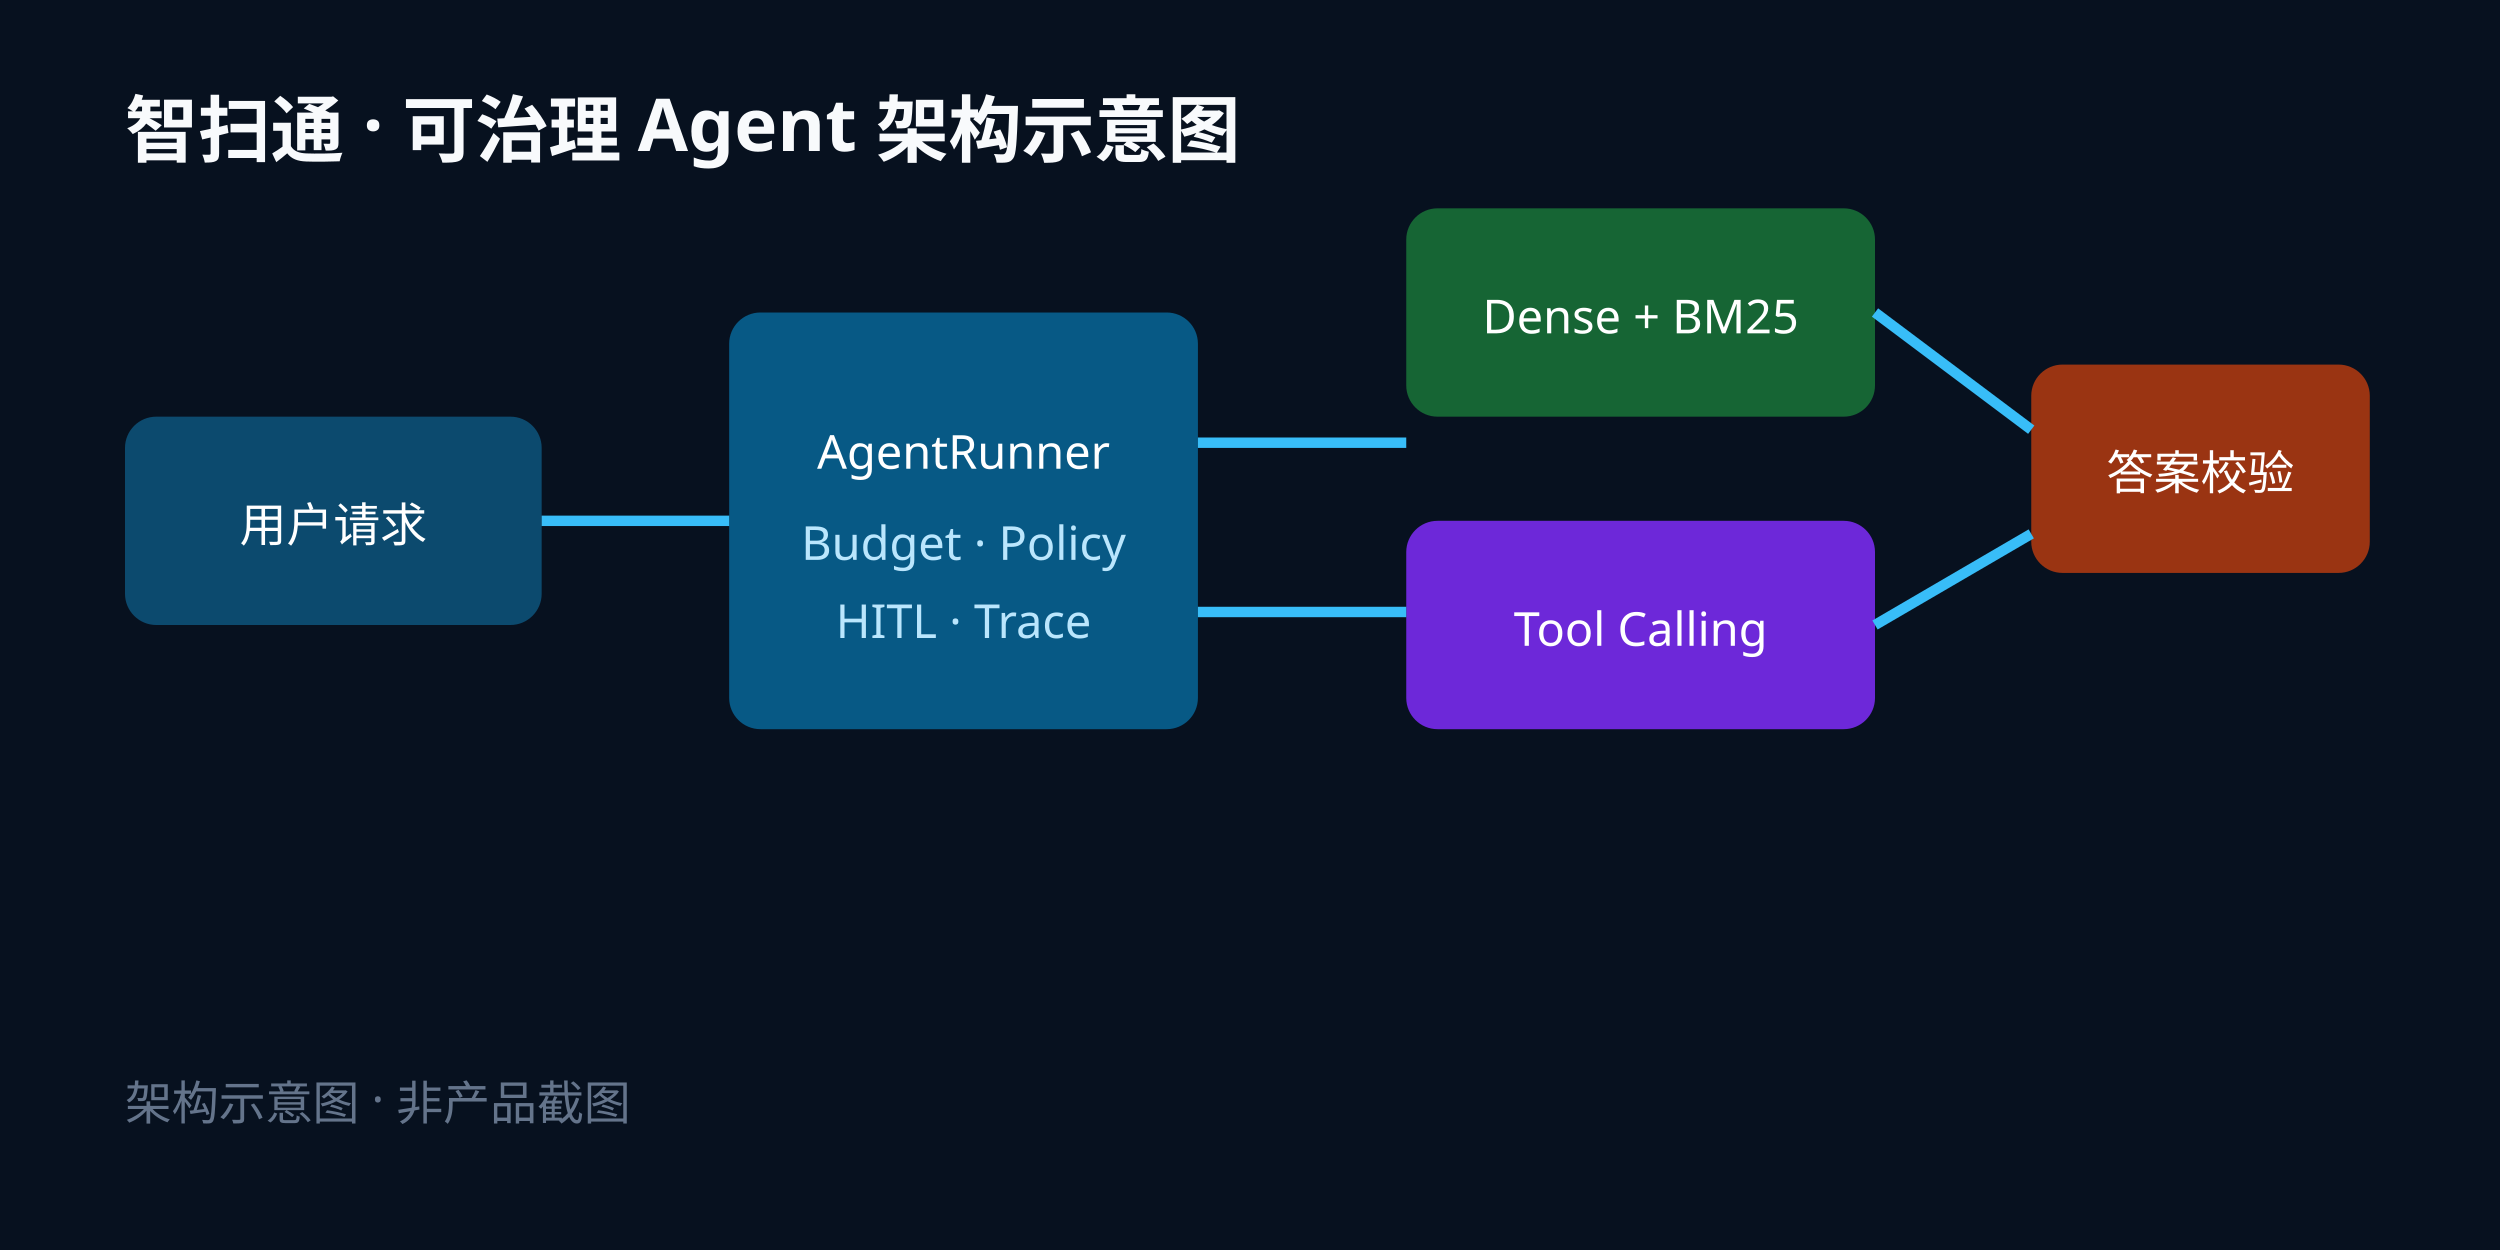
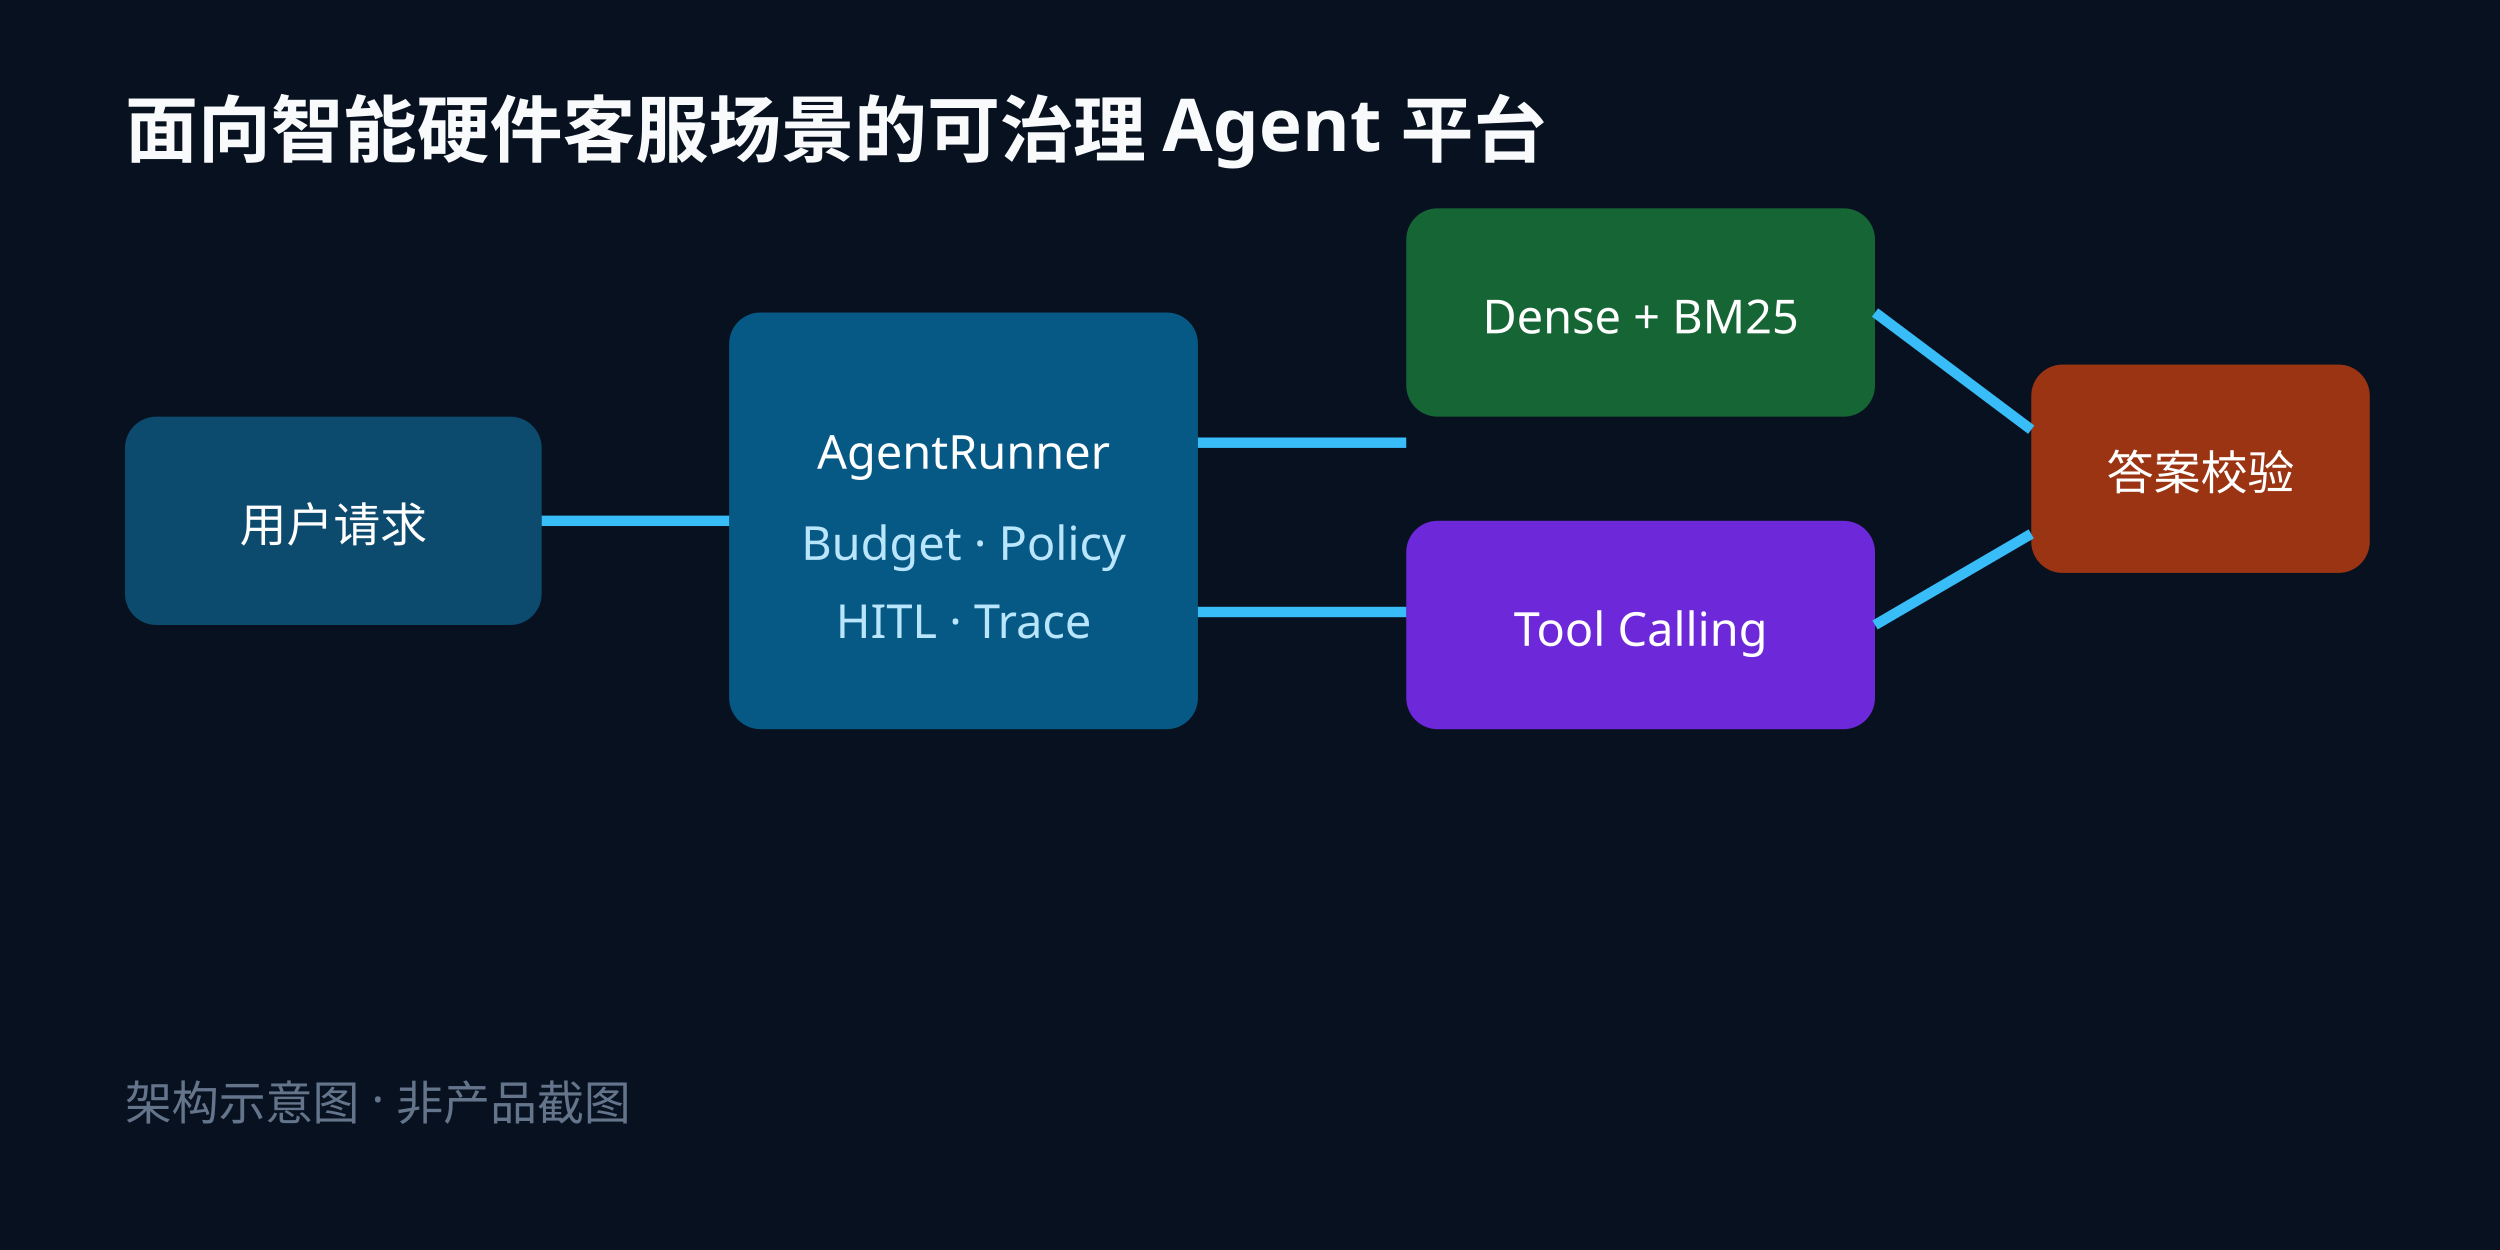
<svg xmlns="http://www.w3.org/2000/svg" width="960" height="480" viewBox="0 0 960 480">
  <rect width="960" height="480" fill="#07111f" />
-   <text x="48" y="60" fill="#f8fafc" font-family="system-ui" font-size="28" font-weight="700">智扫通 · 可治理 Agent 架构示意图</text>
+   <text x="48" y="60" fill="#f8fafc" font-family="system-ui" font-size="28" font-weight="700">面向智能硬件客服场景的可治理 Agent 平台</text>
  <g font-family="system-ui" font-size="18" text-anchor="middle">
    <rect x="48" y="160" width="160" height="80" rx="12" fill="#0c4a6e" />
    <text x="128" y="208" fill="white">用户请求</text>
    <rect x="280" y="120" width="180" height="160" rx="12" fill="#075985" />
    <text x="370" y="180" fill="white">AgentRunner</text>
    <text x="370" y="215" fill="#bae6fd">Budget · Policy</text>
    <text x="370" y="245" fill="#bae6fd">HITL · Trace</text>
    <rect x="540" y="80" width="180" height="80" rx="12" fill="#166534" />
    <text x="630" y="128" fill="white">Dense + BM25</text>
    <rect x="540" y="200" width="180" height="80" rx="12" fill="#6d28d9" />
    <text x="630" y="248" fill="white">Tool Calling</text>
    <rect x="780" y="140" width="130" height="80" rx="12" fill="#9a3412" />
    <text x="845" y="188" fill="white">答案校验</text>
  </g>
  <g stroke="#38bdf8" stroke-width="4" fill="none">
    <path d="M208 200h72" />
    <path d="M460 170h80" />
    <path d="M460 235h80" />
    <path d="M720 120l60 45" />
    <path d="M720 240l60-35" />
  </g>
  <text x="48" y="430" fill="#64748b" font-family="system-ui" font-size="18">架构示意图 · 非产品截图</text>
</svg>
